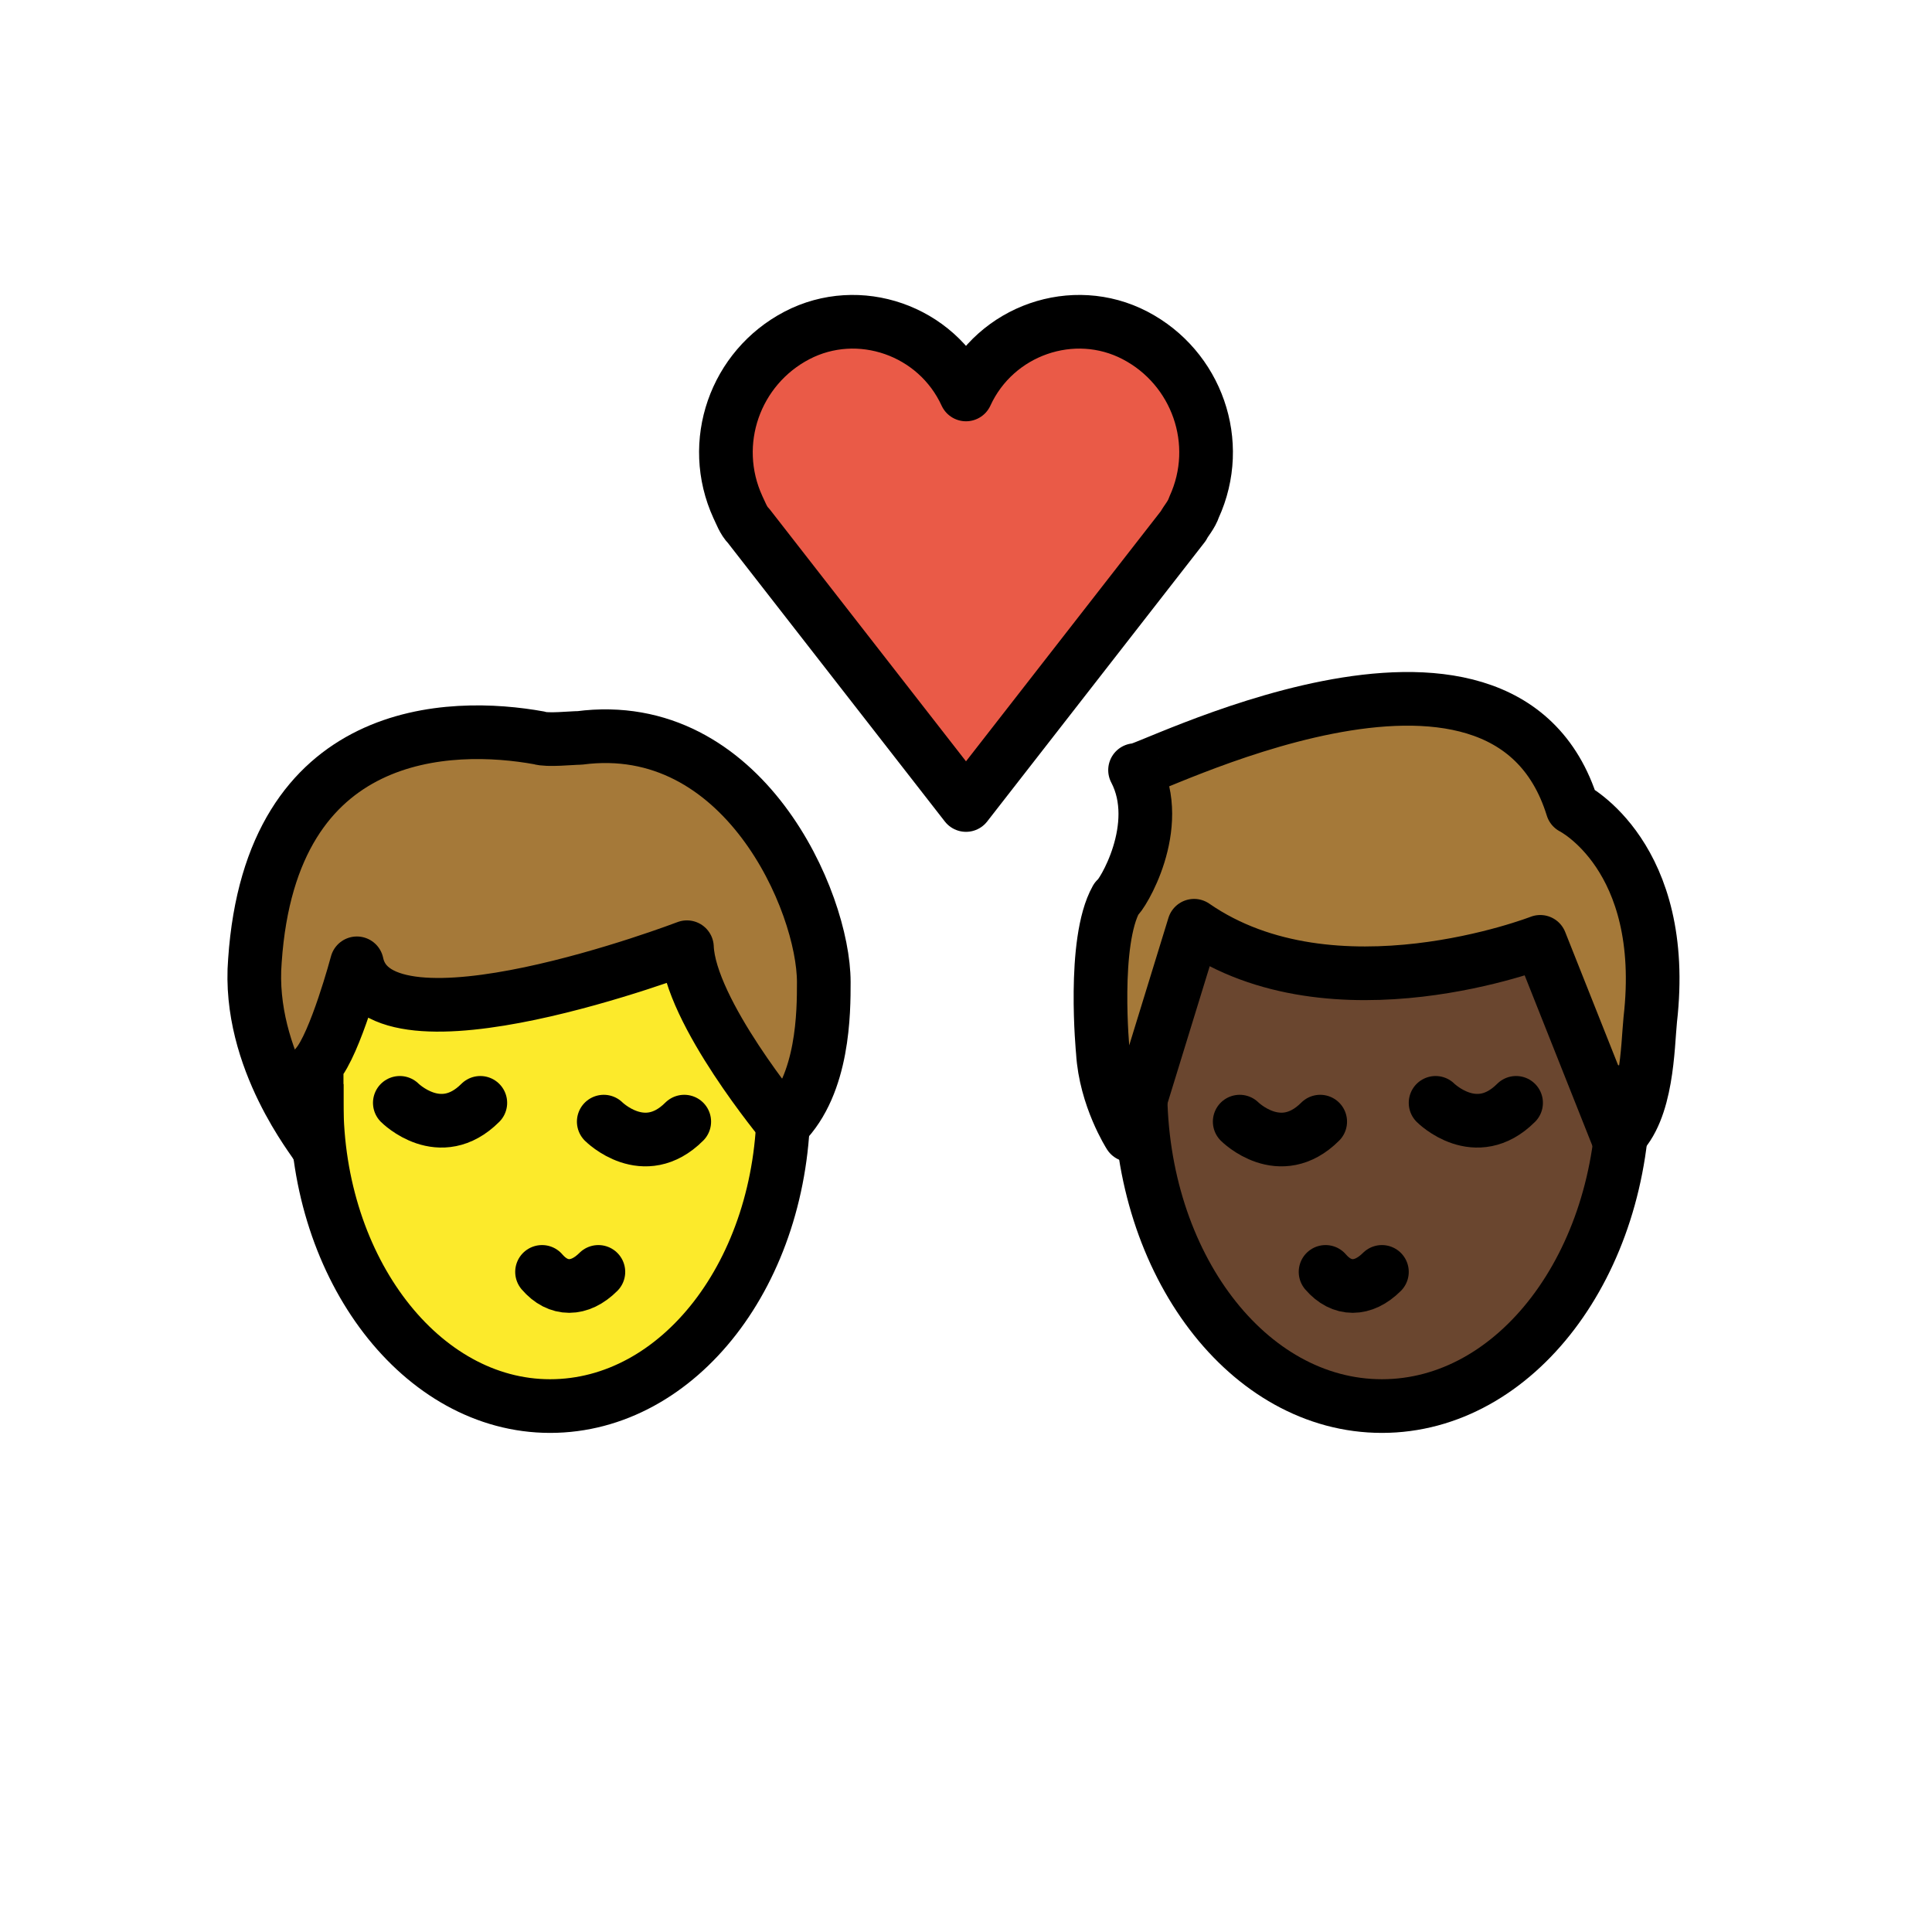
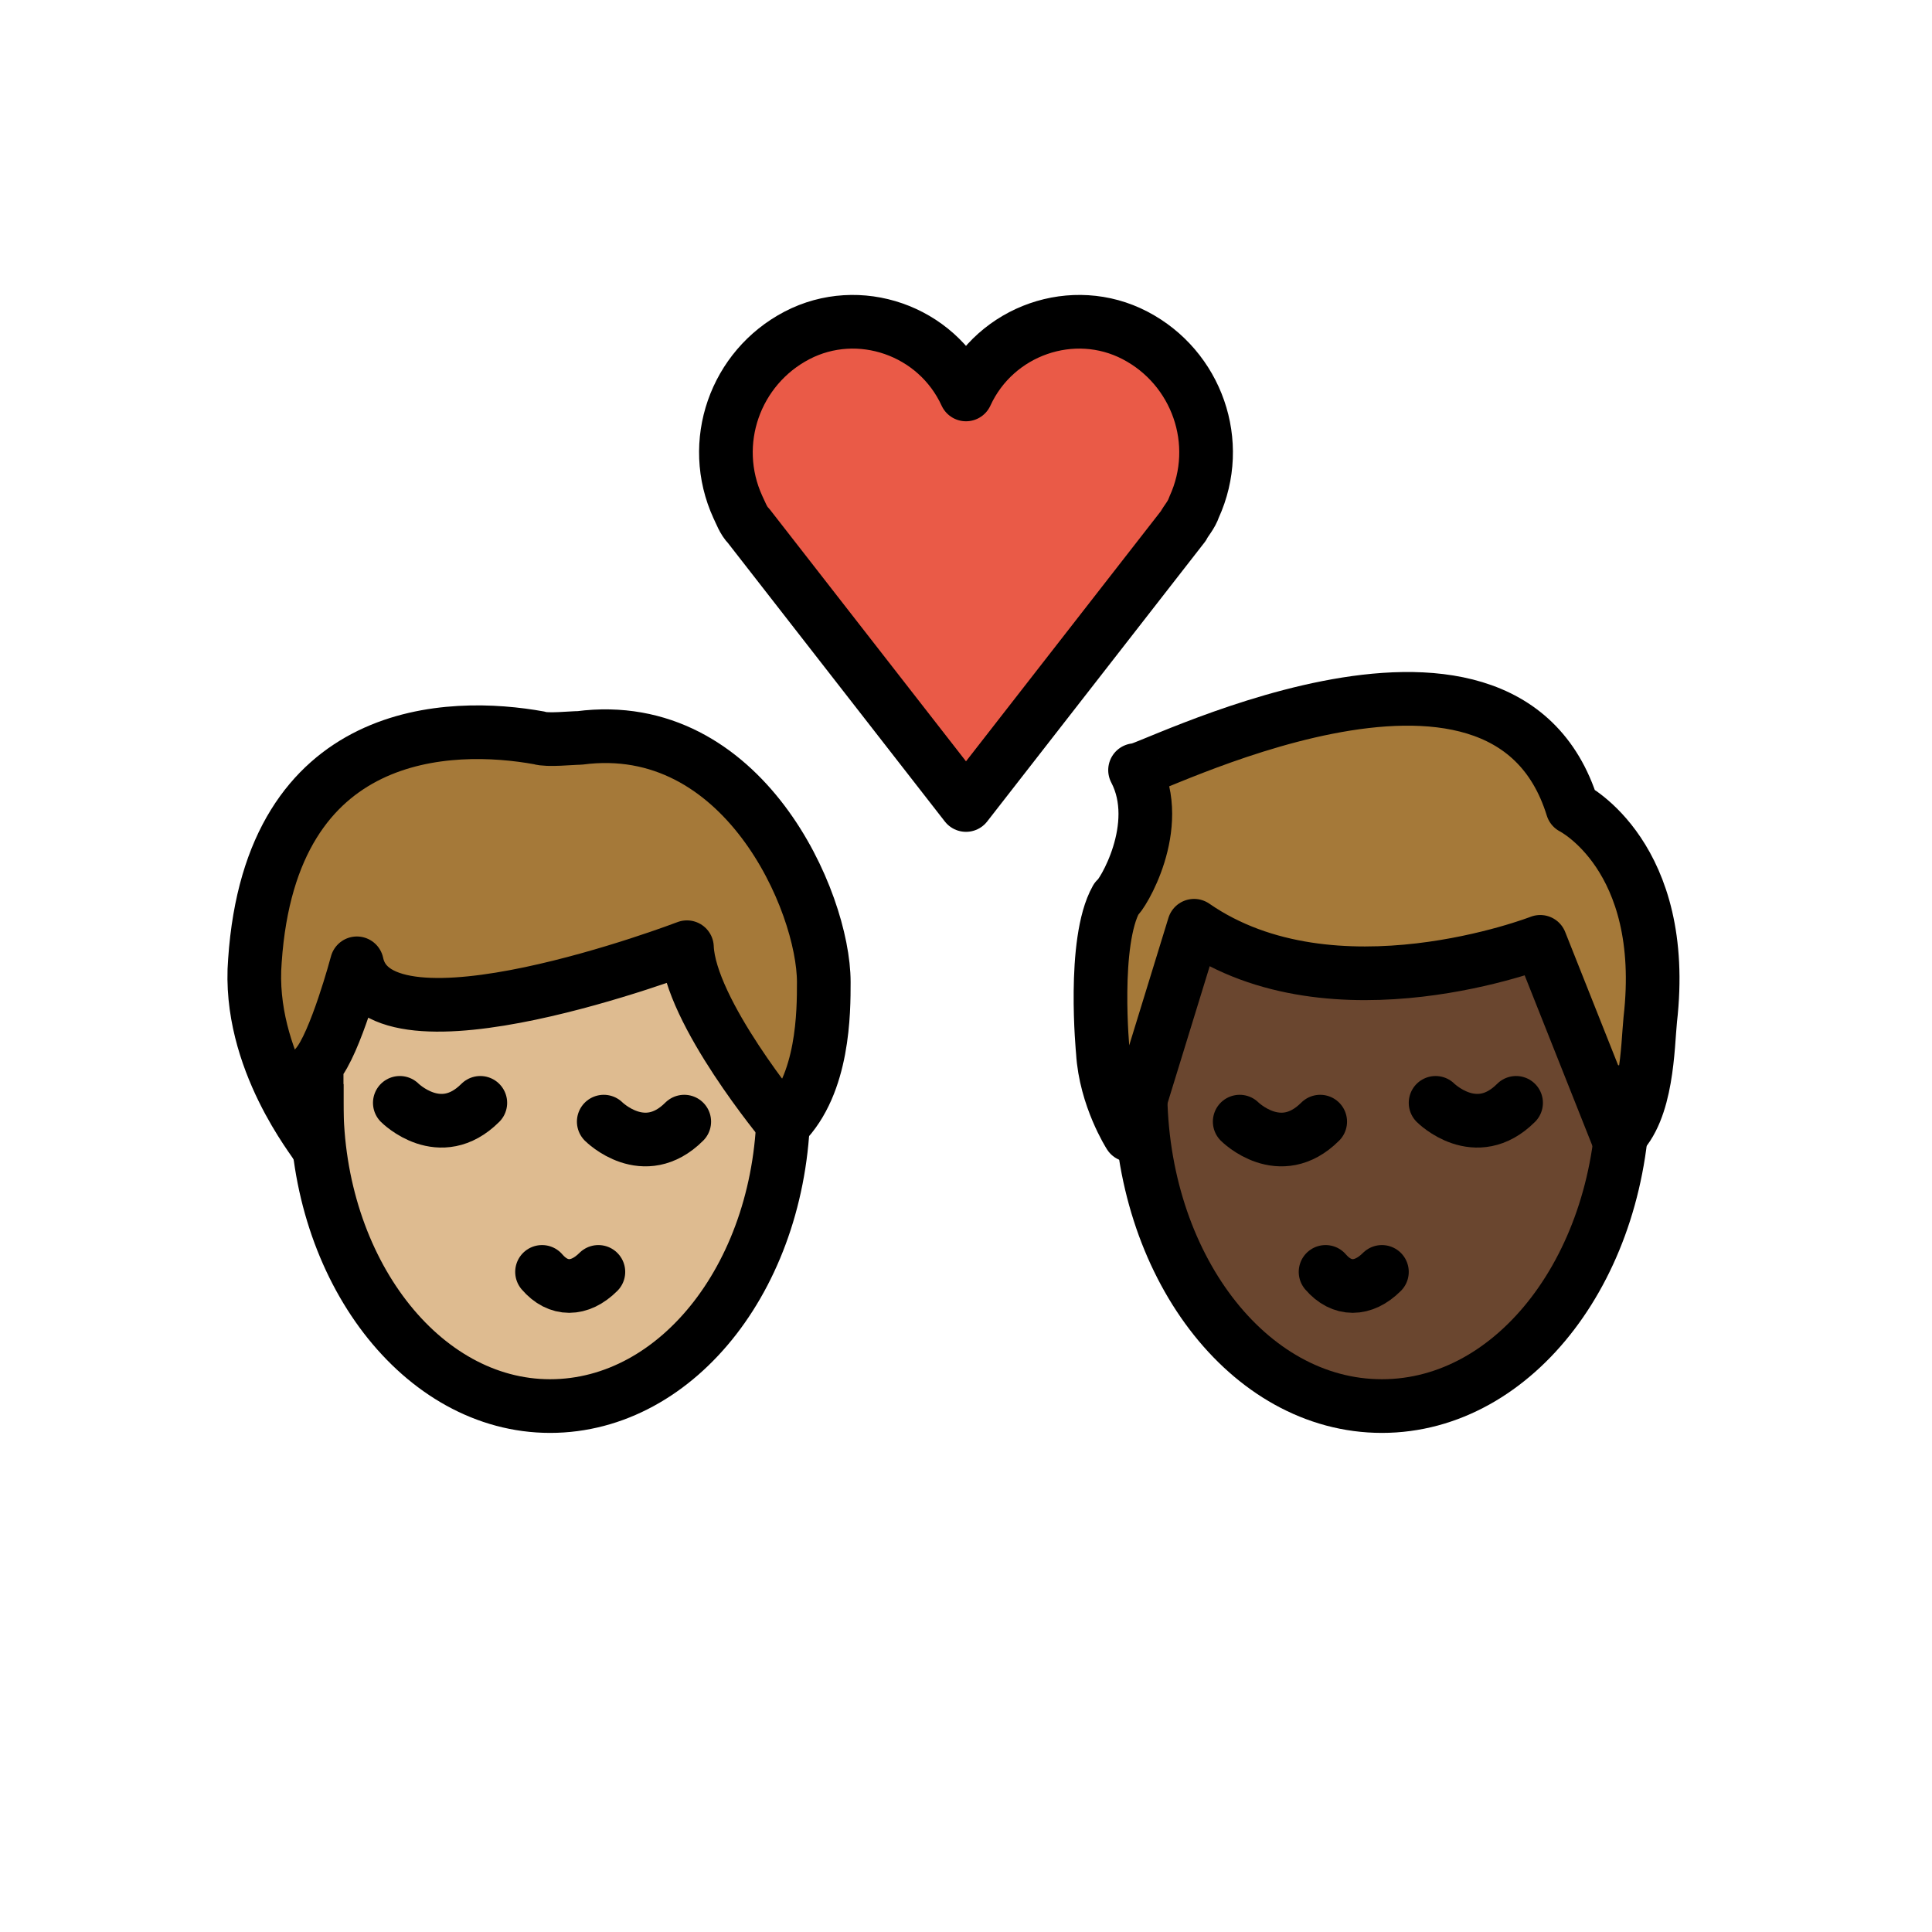
<svg xmlns="http://www.w3.org/2000/svg" id="emoji" viewBox="0 0 72 72" version="1.1">
  <g id="color">
    <path fill="#EA5A47" d="M36,14.7c1.1-2.4,4-3.4,6.3-2.2s3.3,4,2.2,6.4c-0.1,0.3-0.3,0.5-0.4,0.7L36,30l-8.1-10.4 c-0.2-0.2-0.3-0.5-0.4-0.7c-1.1-2.4-0.1-5.2,2.2-6.4S34.9,12.3,36,14.7L36,14.7z" />
  </g>
  <g id="hair">
    <g id="hair-b">
      <path fill="#A57939" d="M42.3,28.7c0,0.3,13.7-7,16.3,1.4c0,0,3.6,1.8,2.9,7.9c-0.1,1-0.1,3.4-1.2,4.4l-2.9-7.3 c0,0-7.7,3-12.9-0.6l-2.4,7.8c0,0-0.9-1.4-1-3.1c0,0-0.4-4.1,0.5-5.7C41.8,33.4,43.4,30.8,42.3,28.7z" />
    </g>
    <g id="hair-a">
      <path fill="#A57939" d="M9.5,35.8c0.6-8.8,7.3-8.9,10.6-8.3c0.3,0.1,1.2,0,1.5,0c6.1-0.8,9.1,6.1,9.1,9.1c0,1.1,0,3.8-1.5,5.3 c0,0-3.5-4.2-3.6-6.6c0,0-11.5,4.4-12.3,0.6c0,0-0.8,3-1.5,3.8c0,0,0,2.3,0,3C11.8,42.6,9.2,39.5,9.5,35.8z" />
    </g>
  </g>
  <g id="skin">
    <g id="skin-b">
      <path fill="#6a462f" d="M60.3,42.4l-2.9-7.3c0,0-7.7,3-12.9-0.6l-1.986,6.455C42.658,47.306,46.621,52.4,51.5,52.4 c4.534,0,8.274-4.4,8.898-10.118C60.364,42.319,60.337,42.366,60.3,42.4z" />
    </g>
-     <g id="skina-a">
-       <path fill="#FCEA2B" d="M25.6,35.3c0,0-11.5,4.4-12.3,0.6c0,0-0.735,2.752-1.413,3.685c-0.051,0.497-0.087,1-0.087,1.515 c0,6.241,3.895,11.3,8.7,11.3c4.606,0,8.367-4.653,8.67-10.536C28.87,41.499,25.695,37.587,25.6,35.3z" />
+     <g id="skin-a">
+       <path fill="#debb90" d="M25.6,35.3c0,0-11.5,4.4-12.3,0.6c0,0-0.735,2.752-1.413,3.685c-0.051,0.497-0.087,1-0.087,1.515 c0,6.241,3.895,11.3,8.7,11.3c4.606,0,8.367-4.653,8.67-10.536C28.87,41.499,25.695,37.587,25.6,35.3z" />
    </g>
  </g>
  <g id="skin-shadow" />
  <g id="line">
    <path fill="none" stroke="#000000" stroke-miterlimit="10" stroke-width="2" d="M60.5,39.7c0,0.3,0,0.6,0,0.9c0,6.5-4,11.8-9,11.8 s-9-5.3-9-11.8c0-0.2,0-0.5,0-0.7" />
    <path fill="none" stroke="#000000" stroke-linecap="round" stroke-linejoin="round" stroke-width="2" d="M49.4,47.4 c0.6,0.7,1.4,0.7,2.1,0" />
    <path fill="none" stroke="#000000" stroke-linecap="round" stroke-miterlimit="10" stroke-width="2" d="M46.2,41.8c0,0,1.5,1.5,3,0" />
    <path fill="none" stroke="#000000" stroke-linecap="round" stroke-miterlimit="10" stroke-width="2" d="M53.5,41.1c0,0,1.5,1.5,3,0" />
    <path fill="none" stroke="#000000" stroke-linejoin="round" stroke-miterlimit="10" stroke-width="2" d="M42.3,28.7 c0,0.3,13.7-7,16.3,1.4c0,0,3.6,1.8,2.9,7.9c-0.1,1-0.1,3.4-1.2,4.4l-2.9-7.3c0,0-7.7,3-12.9-0.6l-2.4,7.8c0,0-0.9-1.4-1-3.1 c0,0-0.4-4.1,0.5-5.7C41.8,33.4,43.4,30.8,42.3,28.7z" />
    <path fill="none" stroke="#000000" stroke-linecap="round" stroke-linejoin="round" stroke-width="2" d="M36,14.7 c1.1-2.4,4-3.4,6.3-2.2s3.3,4,2.2,6.4c-0.1,0.3-0.3,0.5-0.4,0.7L36,30l-8.1-10.4c-0.2-0.2-0.3-0.5-0.4-0.7 c-1.1-2.4-0.1-5.2,2.2-6.4S34.9,12.3,36,14.7L36,14.7z" />
    <path fill="none" stroke="#000000" stroke-miterlimit="10" stroke-width="2" d="M29.2,40.2c0,0.3,0,0.6,0,0.9 c0,6.3-3.9,11.3-8.7,11.3s-8.7-5.1-8.7-11.3c0-0.2,0-0.4,0-0.7" />
    <path fill="none" stroke="#000000" stroke-linecap="round" stroke-linejoin="round" stroke-width="2" d="M20.2,47.4 c0.6,0.7,1.4,0.7,2.1,0" />
    <path fill="none" stroke="#000000" stroke-linecap="round" stroke-miterlimit="10" stroke-width="2" d="M22.5,41.8c0,0,1.5,1.5,3,0" />
    <path fill="none" stroke="#000000" stroke-linecap="round" stroke-miterlimit="10" stroke-width="2" d="M14.9,41.1c0,0,1.5,1.5,3,0" />
    <path fill="none" stroke="#000000" stroke-linecap="round" stroke-linejoin="round" stroke-width="2" d="M9.5,35.8 c0.6-8.8,7.3-8.9,10.6-8.3c0.3,0.1,1.2,0,1.5,0c6.1-0.8,9.1,6.1,9.1,9.1c0,1.1,0,3.8-1.5,5.3c0,0-3.5-4.2-3.6-6.6 c0,0-11.5,4.4-12.3,0.6c0,0-0.8,3-1.5,3.8c0,0,0,2.3,0,3C11.8,42.6,9.2,39.5,9.5,35.8z" />
  </g>
</svg>
